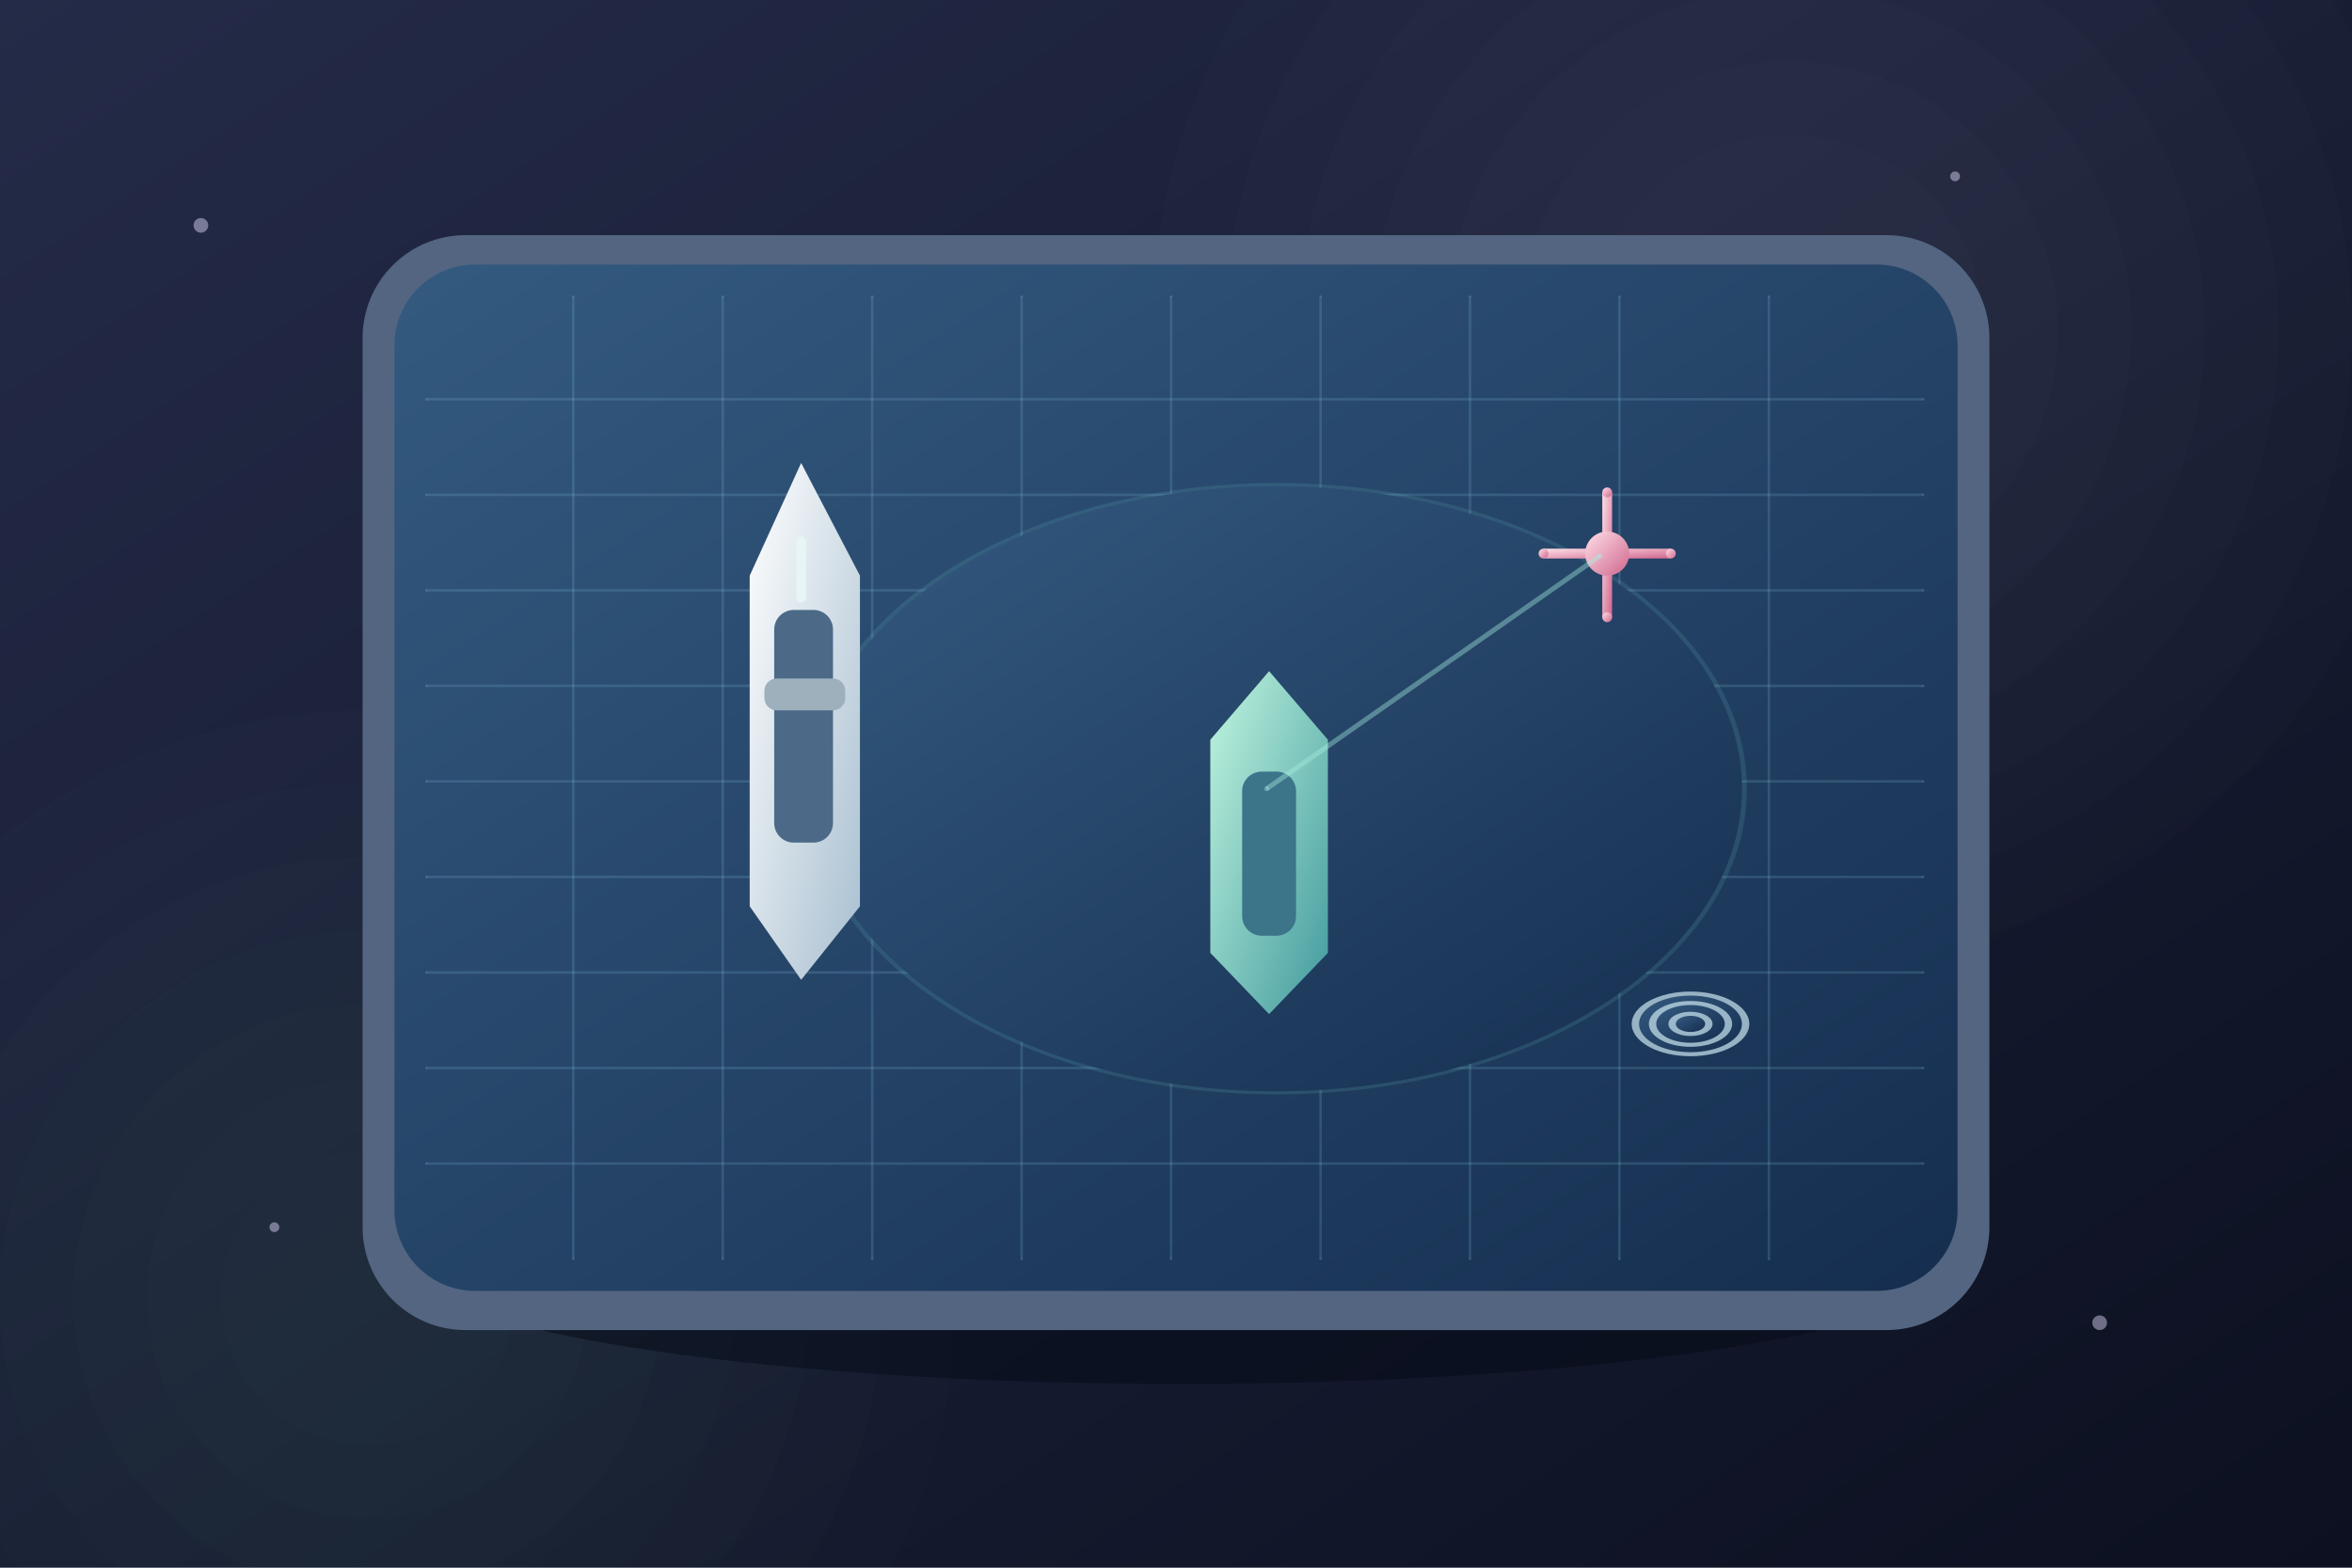
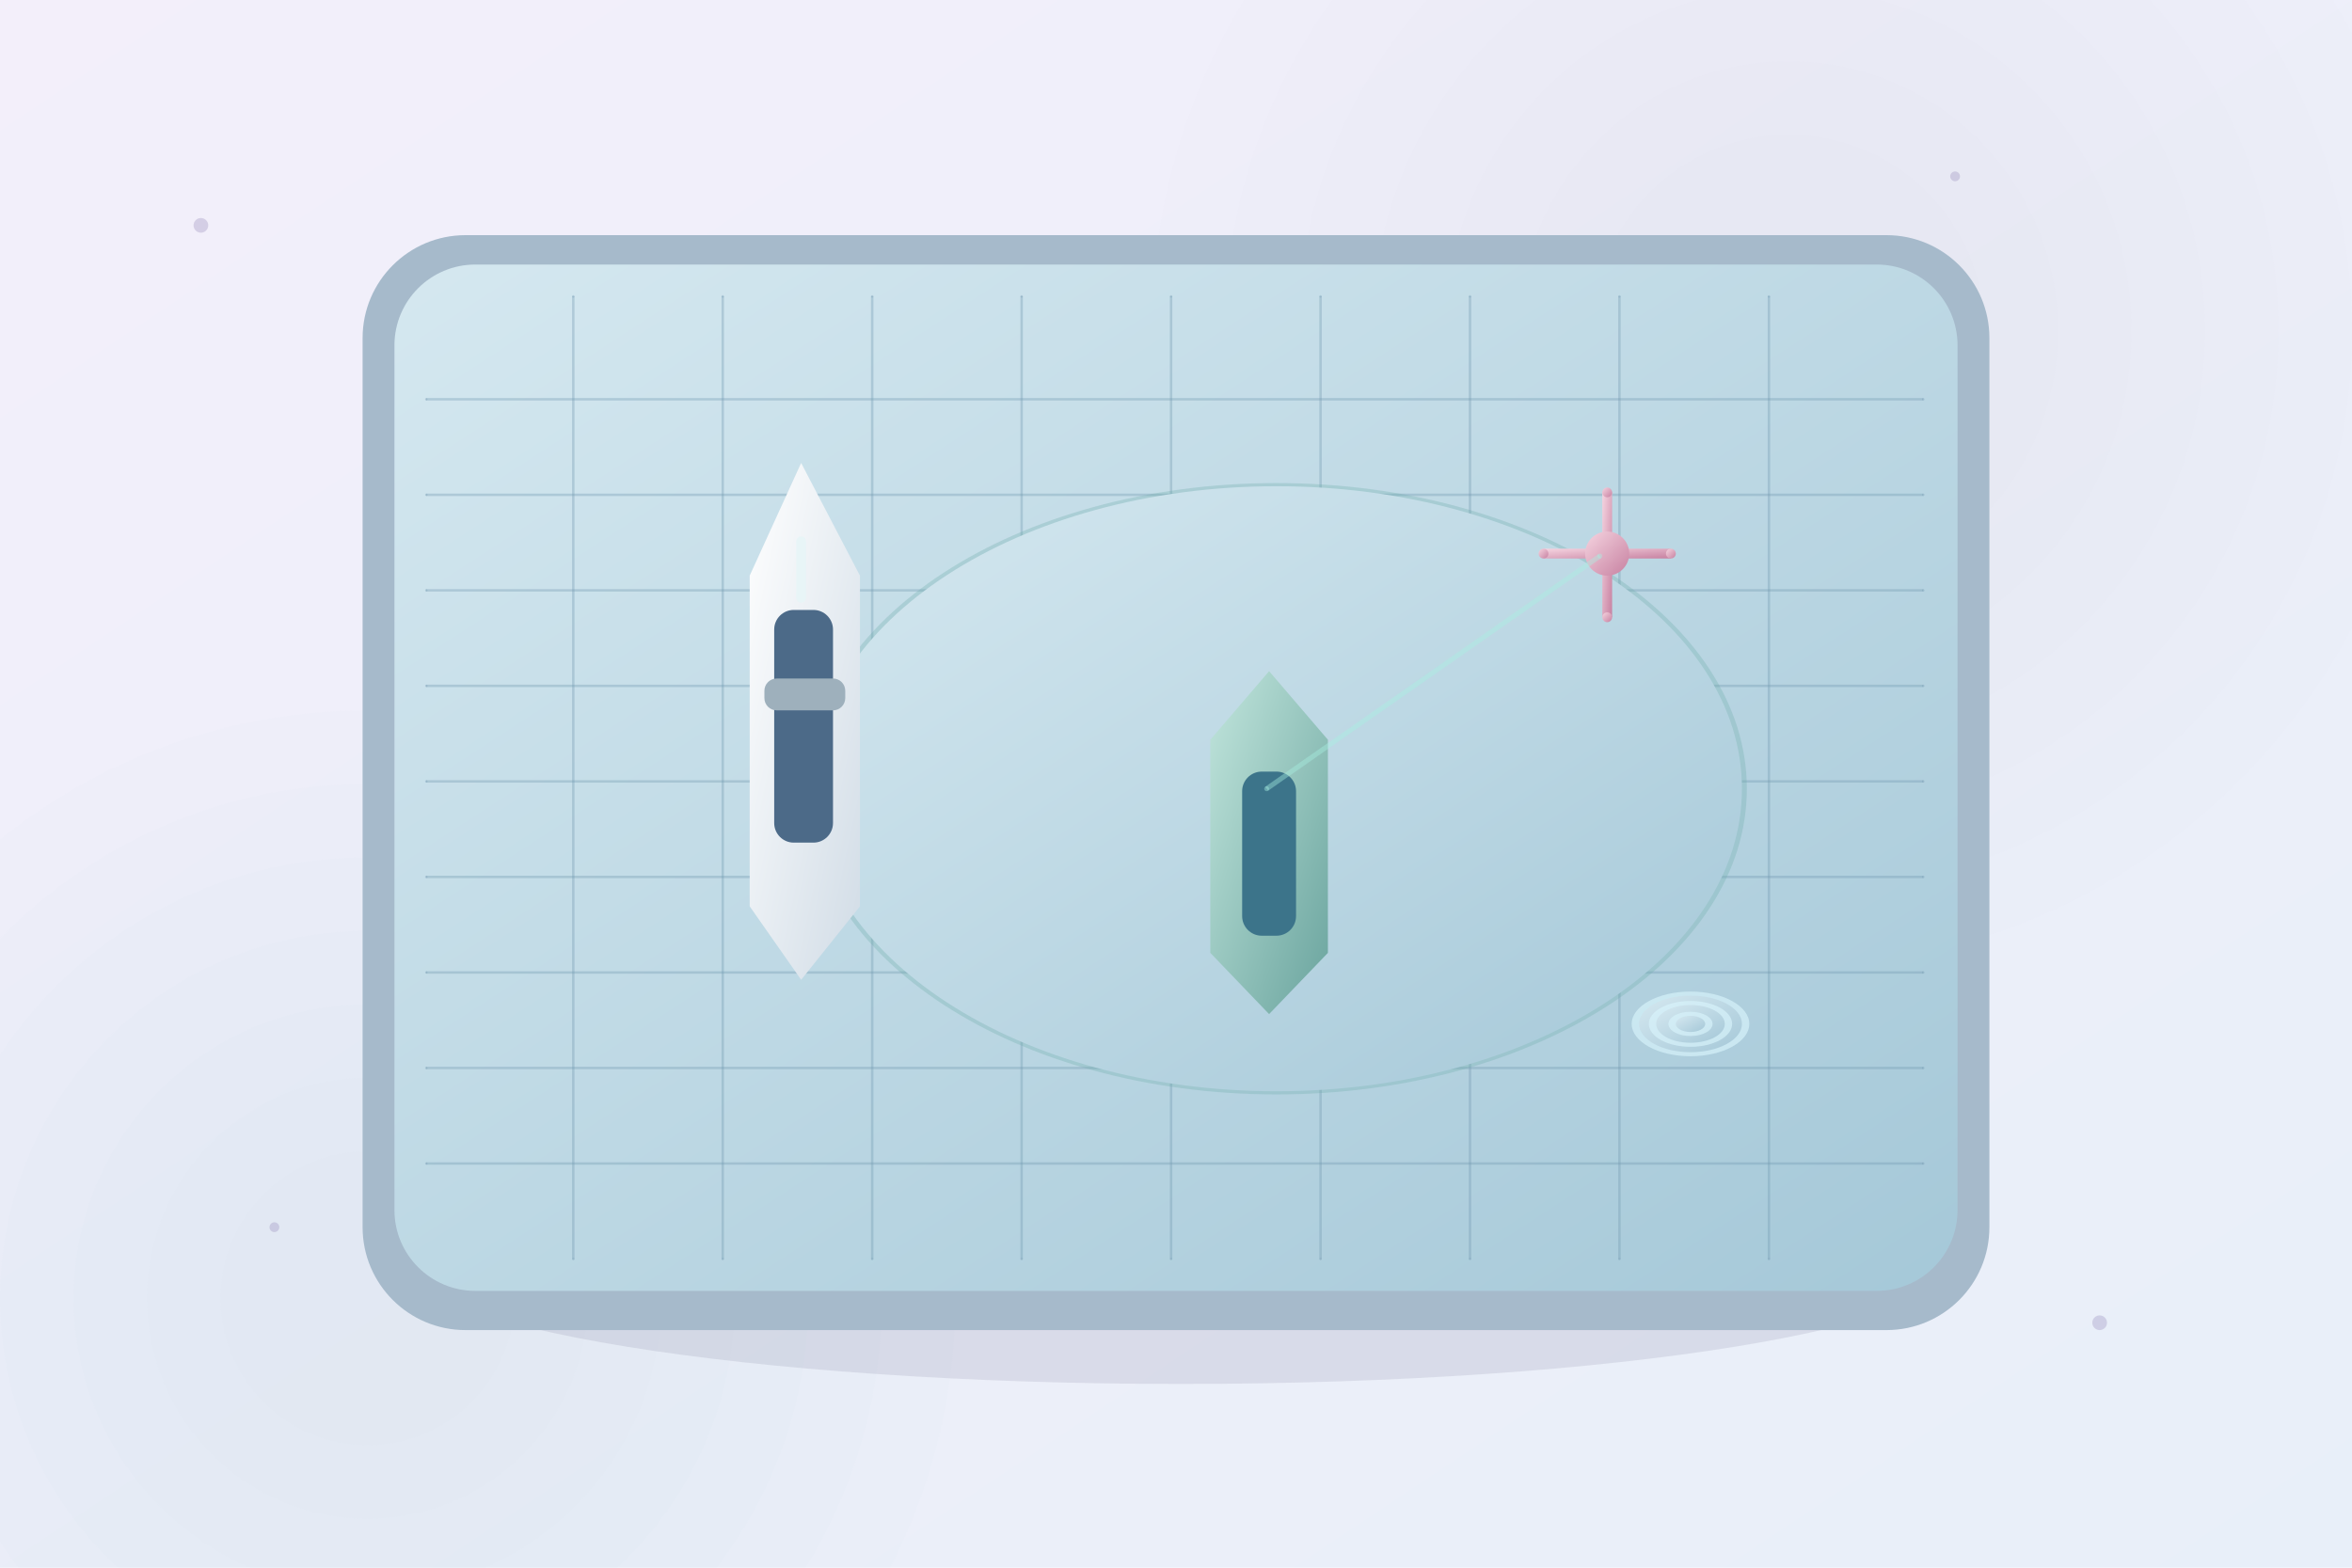
<svg xmlns="http://www.w3.org/2000/svg" width="960" height="640" viewBox="0 0 960 640" role="img" aria-labelledby="title">
  <defs>
    <linearGradient id="background" x2="1" y2="1">
-       <stop offset="0" stop-color="#242b48" />
-       <stop offset="1" stop-color="#0c1020" />
+       <stop offset="0" stop-color="#f3effa" />
+       <stop offset="1" stop-color="#e8eff9" />
    </linearGradient>
    <linearGradient id="rose" x2="1" y2="1">
-       <stop offset="0" stop-color="#ffe0e8" />
-       <stop offset="1" stop-color="#cf668d" />
+       <stop offset="0" stop-color="#f5d4e0" />
+       <stop offset="1" stop-color="#c781a1" />
    </linearGradient>
    <linearGradient id="teal" x2="1" y2="1">
-       <stop offset="0" stop-color="#c0f5df" />
-       <stop offset="1" stop-color="#429a9e" />
+       <stop offset="0" stop-color="#c1e5dc" />
+       <stop offset="1" stop-color="#6aa49e" />
    </linearGradient>
    <linearGradient id="lilac" x2="1" y2="1">
-       <stop offset="0" stop-color="#ded4ff" />
-       <stop offset="1" stop-color="#7b68ba" />
+       <stop offset="0" stop-color="#dcd3ee" />
+       <stop offset="1" stop-color="#9683c4" />
    </linearGradient>
    <linearGradient id="pearl" x2="1" y2="1">
      <stop offset="0" stop-color="#ffffff" />
-       <stop offset="1" stop-color="#a8bfd0" />
+       <stop offset="1" stop-color="#d1dce6" />
    </linearGradient>
    <linearGradient id="wood" x2="1" y2="1">
-       <stop offset="0" stop-color="#c59c76" />
-       <stop offset="1" stop-color="#5c3942" />
+       <stop offset="0" stop-color="#dfd0c6" />
+       <stop offset="1" stop-color="#ad929d" />
    </linearGradient>
    <linearGradient id="felt" x2="1" y2="1">
-       <stop offset="0" stop-color="#357d81" />
-       <stop offset="1" stop-color="#153e50" />
+       <stop offset="0" stop-color="#6b9d97" />
+       <stop offset="1" stop-color="#3b6e71" />
    </linearGradient>
    <linearGradient id="ocean" x2="1" y2="1">
-       <stop offset="0" stop-color="#345a80" />
-       <stop offset="1" stop-color="#152e4f" />
+       <stop offset="0" stop-color="#d5e8f0" />
+       <stop offset="1" stop-color="#a5c8d8" />
    </linearGradient>
  </defs>
  <rect x="0" y="0" width="960" height="640" rx="0" fill="url(#background)" />
-   <ellipse cx="730" cy="135" rx="260" ry="260" fill="#9f89d6" opacity="0.012" />
-   <ellipse cx="730" cy="135" rx="230" ry="230" fill="#9f89d6" opacity="0.012" />
-   <ellipse cx="730" cy="135" rx="200" ry="200" fill="#9f89d6" opacity="0.012" />
-   <ellipse cx="730" cy="135" rx="170" ry="170" fill="#9f89d6" opacity="0.012" />
-   <ellipse cx="730" cy="135" rx="140" ry="140" fill="#9f89d6" opacity="0.012" />
-   <ellipse cx="730" cy="135" rx="110" ry="110" fill="#9f89d6" opacity="0.012" />
-   <ellipse cx="730" cy="135" rx="80" ry="80" fill="#9f89d6" opacity="0.012" />
-   <ellipse cx="150" cy="530" rx="240" ry="240" fill="#5cc9c1" opacity="0.014" />
-   <ellipse cx="150" cy="530" rx="210" ry="210" fill="#5cc9c1" opacity="0.014" />
-   <ellipse cx="150" cy="530" rx="180" ry="180" fill="#5cc9c1" opacity="0.014" />
-   <ellipse cx="150" cy="530" rx="150" ry="150" fill="#5cc9c1" opacity="0.014" />
-   <ellipse cx="150" cy="530" rx="120" ry="120" fill="#5cc9c1" opacity="0.014" />
-   <ellipse cx="150" cy="530" rx="90" ry="90" fill="#5cc9c1" opacity="0.014" />
-   <ellipse cx="150" cy="530" rx="60" ry="60" fill="#5cc9c1" opacity="0.014" />
-   <ellipse cx="82" cy="92" rx="3" ry="3" fill="#e5dcff" opacity="0.45" />
-   <ellipse cx="857" cy="540" rx="3" ry="3" fill="#e5dcff" opacity="0.45" />
-   <ellipse cx="798" cy="72" rx="2" ry="2" fill="#e5dcff" opacity="0.45" />
-   <ellipse cx="112" cy="501" rx="2" ry="2" fill="#e5dcff" opacity="0.45" />
-   <ellipse cx="482" cy="513" rx="320" ry="52" fill="#060b18" opacity="0.55" />
-   <rect x="148" y="96" width="664" height="447" rx="42" fill="#536581" />
+   <ellipse cx="730" cy="135" rx="260" ry="260" fill="#bba7d8" opacity="0.016" />
+   <ellipse cx="730" cy="135" rx="230" ry="230" fill="#bba7d8" opacity="0.016" />
+   <ellipse cx="730" cy="135" rx="200" ry="200" fill="#bba7d8" opacity="0.016" />
+   <ellipse cx="730" cy="135" rx="170" ry="170" fill="#bba7d8" opacity="0.016" />
+   <ellipse cx="730" cy="135" rx="140" ry="140" fill="#bba7d8" opacity="0.016" />
+   <ellipse cx="730" cy="135" rx="110" ry="110" fill="#bba7d8" opacity="0.016" />
+   <ellipse cx="730" cy="135" rx="80" ry="80" fill="#bba7d8" opacity="0.016" />
+   <ellipse cx="150" cy="530" rx="240" ry="240" fill="#b2d8d5" opacity="0.022" />
+   <ellipse cx="150" cy="530" rx="210" ry="210" fill="#b2d8d5" opacity="0.022" />
+   <ellipse cx="150" cy="530" rx="180" ry="180" fill="#b2d8d5" opacity="0.022" />
+   <ellipse cx="150" cy="530" rx="150" ry="150" fill="#b2d8d5" opacity="0.022" />
+   <ellipse cx="150" cy="530" rx="120" ry="120" fill="#b2d8d5" opacity="0.022" />
+   <ellipse cx="150" cy="530" rx="90" ry="90" fill="#b2d8d5" opacity="0.022" />
+   <ellipse cx="150" cy="530" rx="60" ry="60" fill="#b2d8d5" opacity="0.022" />
+   <ellipse cx="82" cy="92" rx="3" ry="3" fill="#8e81b4" opacity="0.3" />
+   <ellipse cx="857" cy="540" rx="3" ry="3" fill="#8e81b4" opacity="0.3" />
+   <ellipse cx="798" cy="72" rx="2" ry="2" fill="#8e81b4" opacity="0.3" />
+   <ellipse cx="112" cy="501" rx="2" ry="2" fill="#8e81b4" opacity="0.3" />
+   <ellipse cx="482" cy="513" rx="320" ry="52" fill="#626080" opacity="0.14" />
+   <rect x="148" y="96" width="664" height="447" rx="42" fill="#a6bacb" />
  <rect x="161" y="108" width="638" height="419" rx="33" fill="url(#ocean)" />
-   <polygon points="233.5,121 233.5,514 234.5,514 234.5,121" fill="#82c0da" opacity="0.2" />
-   <ellipse cx="234" cy="121" rx="0.5" ry="0.5" fill="#82c0da" opacity="0.2" />
-   <ellipse cx="234" cy="514" rx="0.5" ry="0.5" fill="#82c0da" opacity="0.2" />
-   <polygon points="174,163.5 785,163.5 785,162.5 174,162.5" fill="#82c0da" opacity="0.2" />
-   <ellipse cx="174" cy="163" rx="0.5" ry="0.5" fill="#82c0da" opacity="0.2" />
-   <ellipse cx="785" cy="163" rx="0.5" ry="0.5" fill="#82c0da" opacity="0.2" />
-   <polygon points="294.5,121 294.5,514 295.5,514 295.5,121" fill="#82c0da" opacity="0.2" />
-   <ellipse cx="295" cy="121" rx="0.5" ry="0.5" fill="#82c0da" opacity="0.2" />
-   <ellipse cx="295" cy="514" rx="0.5" ry="0.5" fill="#82c0da" opacity="0.2" />
-   <polygon points="174,202.5 785,202.5 785,201.5 174,201.5" fill="#82c0da" opacity="0.2" />
-   <ellipse cx="174" cy="202" rx="0.5" ry="0.5" fill="#82c0da" opacity="0.2" />
-   <ellipse cx="785" cy="202" rx="0.5" ry="0.5" fill="#82c0da" opacity="0.2" />
-   <polygon points="355.5,121 355.5,514 356.5,514 356.5,121" fill="#82c0da" opacity="0.2" />
-   <ellipse cx="356" cy="121" rx="0.5" ry="0.5" fill="#82c0da" opacity="0.2" />
-   <ellipse cx="356" cy="514" rx="0.5" ry="0.5" fill="#82c0da" opacity="0.2" />
-   <polygon points="174,241.5 785,241.5 785,240.5 174,240.5" fill="#82c0da" opacity="0.2" />
-   <ellipse cx="174" cy="241" rx="0.5" ry="0.5" fill="#82c0da" opacity="0.2" />
-   <ellipse cx="785" cy="241" rx="0.5" ry="0.5" fill="#82c0da" opacity="0.2" />
-   <polygon points="416.5,121 416.5,514 417.5,514 417.5,121" fill="#82c0da" opacity="0.2" />
-   <ellipse cx="417" cy="121" rx="0.5" ry="0.5" fill="#82c0da" opacity="0.2" />
-   <ellipse cx="417" cy="514" rx="0.5" ry="0.5" fill="#82c0da" opacity="0.2" />
-   <polygon points="174,280.5 785,280.5 785,279.5 174,279.5" fill="#82c0da" opacity="0.2" />
-   <ellipse cx="174" cy="280" rx="0.5" ry="0.5" fill="#82c0da" opacity="0.2" />
-   <ellipse cx="785" cy="280" rx="0.5" ry="0.5" fill="#82c0da" opacity="0.2" />
-   <polygon points="477.5,121 477.5,514 478.5,514 478.5,121" fill="#82c0da" opacity="0.2" />
-   <ellipse cx="478" cy="121" rx="0.5" ry="0.5" fill="#82c0da" opacity="0.2" />
-   <ellipse cx="478" cy="514" rx="0.5" ry="0.5" fill="#82c0da" opacity="0.2" />
-   <polygon points="174,319.5 785,319.5 785,318.5 174,318.5" fill="#82c0da" opacity="0.2" />
-   <ellipse cx="174" cy="319" rx="0.5" ry="0.5" fill="#82c0da" opacity="0.2" />
-   <ellipse cx="785" cy="319" rx="0.5" ry="0.5" fill="#82c0da" opacity="0.2" />
-   <polygon points="538.5,121 538.5,514 539.5,514 539.5,121" fill="#82c0da" opacity="0.2" />
-   <ellipse cx="539" cy="121" rx="0.5" ry="0.5" fill="#82c0da" opacity="0.2" />
-   <ellipse cx="539" cy="514" rx="0.5" ry="0.5" fill="#82c0da" opacity="0.2" />
-   <polygon points="174,358.5 785,358.5 785,357.5 174,357.5" fill="#82c0da" opacity="0.2" />
-   <ellipse cx="174" cy="358" rx="0.5" ry="0.5" fill="#82c0da" opacity="0.2" />
-   <ellipse cx="785" cy="358" rx="0.5" ry="0.5" fill="#82c0da" opacity="0.2" />
-   <polygon points="599.5,121 599.5,514 600.5,514 600.5,121" fill="#82c0da" opacity="0.2" />
-   <ellipse cx="600" cy="121" rx="0.5" ry="0.5" fill="#82c0da" opacity="0.2" />
-   <ellipse cx="600" cy="514" rx="0.5" ry="0.5" fill="#82c0da" opacity="0.2" />
-   <polygon points="174,397.5 785,397.5 785,396.5 174,396.5" fill="#82c0da" opacity="0.2" />
-   <ellipse cx="174" cy="397" rx="0.5" ry="0.5" fill="#82c0da" opacity="0.2" />
-   <ellipse cx="785" cy="397" rx="0.5" ry="0.5" fill="#82c0da" opacity="0.2" />
-   <polygon points="660.5,121 660.5,514 661.5,514 661.5,121" fill="#82c0da" opacity="0.2" />
-   <ellipse cx="661" cy="121" rx="0.5" ry="0.5" fill="#82c0da" opacity="0.2" />
-   <ellipse cx="661" cy="514" rx="0.5" ry="0.5" fill="#82c0da" opacity="0.2" />
-   <polygon points="174,436.5 785,436.5 785,435.5 174,435.5" fill="#82c0da" opacity="0.2" />
-   <ellipse cx="174" cy="436" rx="0.5" ry="0.5" fill="#82c0da" opacity="0.2" />
-   <ellipse cx="785" cy="436" rx="0.5" ry="0.5" fill="#82c0da" opacity="0.2" />
-   <polygon points="721.5,121 721.5,514 722.5,514 722.5,121" fill="#82c0da" opacity="0.2" />
-   <ellipse cx="722" cy="121" rx="0.5" ry="0.5" fill="#82c0da" opacity="0.2" />
-   <ellipse cx="722" cy="514" rx="0.5" ry="0.5" fill="#82c0da" opacity="0.2" />
-   <polygon points="174,475.5 785,475.5 785,474.5 174,474.5" fill="#82c0da" opacity="0.2" />
-   <ellipse cx="174" cy="475" rx="0.5" ry="0.5" fill="#82c0da" opacity="0.2" />
-   <ellipse cx="785" cy="475" rx="0.5" ry="0.5" fill="#82c0da" opacity="0.2" />
-   <ellipse cx="521" cy="322" rx="105" ry="68.25" fill="#73d5cc" opacity="0.14" />
+   <polygon points="233.5,121 233.5,514 234.5,514 234.5,121" fill="#7197af" opacity="0.35" />
+   <ellipse cx="234" cy="121" rx="0.5" ry="0.5" fill="#7197af" opacity="0.35" />
+   <ellipse cx="234" cy="514" rx="0.5" ry="0.5" fill="#7197af" opacity="0.35" />
+   <polygon points="174,163.5 785,163.5 785,162.5 174,162.5" fill="#7197af" opacity="0.35" />
+   <ellipse cx="174" cy="163" rx="0.5" ry="0.5" fill="#7197af" opacity="0.35" />
+   <ellipse cx="785" cy="163" rx="0.5" ry="0.5" fill="#7197af" opacity="0.35" />
+   <polygon points="294.5,121 294.5,514 295.5,514 295.5,121" fill="#7197af" opacity="0.35" />
+   <ellipse cx="295" cy="121" rx="0.5" ry="0.5" fill="#7197af" opacity="0.35" />
+   <ellipse cx="295" cy="514" rx="0.5" ry="0.5" fill="#7197af" opacity="0.35" />
+   <polygon points="174,202.5 785,202.5 785,201.5 174,201.5" fill="#7197af" opacity="0.35" />
+   <ellipse cx="174" cy="202" rx="0.5" ry="0.5" fill="#7197af" opacity="0.35" />
+   <ellipse cx="785" cy="202" rx="0.5" ry="0.5" fill="#7197af" opacity="0.35" />
+   <polygon points="355.5,121 355.5,514 356.5,514 356.5,121" fill="#7197af" opacity="0.35" />
+   <ellipse cx="356" cy="121" rx="0.5" ry="0.5" fill="#7197af" opacity="0.35" />
+   <ellipse cx="356" cy="514" rx="0.5" ry="0.5" fill="#7197af" opacity="0.35" />
+   <polygon points="174,241.5 785,241.5 785,240.5 174,240.5" fill="#7197af" opacity="0.35" />
+   <ellipse cx="174" cy="241" rx="0.5" ry="0.5" fill="#7197af" opacity="0.35" />
+   <ellipse cx="785" cy="241" rx="0.5" ry="0.5" fill="#7197af" opacity="0.35" />
+   <polygon points="416.5,121 416.5,514 417.5,514 417.5,121" fill="#7197af" opacity="0.35" />
+   <ellipse cx="417" cy="121" rx="0.5" ry="0.5" fill="#7197af" opacity="0.35" />
+   <ellipse cx="417" cy="514" rx="0.5" ry="0.5" fill="#7197af" opacity="0.35" />
+   <polygon points="174,280.5 785,280.5 785,279.5 174,279.5" fill="#7197af" opacity="0.35" />
+   <ellipse cx="174" cy="280" rx="0.5" ry="0.5" fill="#7197af" opacity="0.35" />
+   <ellipse cx="785" cy="280" rx="0.5" ry="0.5" fill="#7197af" opacity="0.35" />
+   <polygon points="477.5,121 477.5,514 478.5,514 478.5,121" fill="#7197af" opacity="0.35" />
+   <ellipse cx="478" cy="121" rx="0.5" ry="0.5" fill="#7197af" opacity="0.35" />
+   <ellipse cx="478" cy="514" rx="0.5" ry="0.5" fill="#7197af" opacity="0.35" />
+   <polygon points="174,319.5 785,319.5 785,318.5 174,318.5" fill="#7197af" opacity="0.35" />
+   <ellipse cx="174" cy="319" rx="0.5" ry="0.5" fill="#7197af" opacity="0.35" />
+   <ellipse cx="785" cy="319" rx="0.5" ry="0.5" fill="#7197af" opacity="0.35" />
+   <polygon points="538.5,121 538.5,514 539.5,514 539.5,121" fill="#7197af" opacity="0.35" />
+   <ellipse cx="539" cy="121" rx="0.5" ry="0.5" fill="#7197af" opacity="0.35" />
+   <ellipse cx="539" cy="514" rx="0.5" ry="0.5" fill="#7197af" opacity="0.35" />
+   <polygon points="174,358.5 785,358.5 785,357.5 174,357.5" fill="#7197af" opacity="0.35" />
+   <ellipse cx="174" cy="358" rx="0.5" ry="0.5" fill="#7197af" opacity="0.35" />
+   <ellipse cx="785" cy="358" rx="0.5" ry="0.5" fill="#7197af" opacity="0.35" />
+   <polygon points="599.5,121 599.5,514 600.5,514 600.5,121" fill="#7197af" opacity="0.35" />
+   <ellipse cx="600" cy="121" rx="0.5" ry="0.5" fill="#7197af" opacity="0.35" />
+   <ellipse cx="600" cy="514" rx="0.5" ry="0.5" fill="#7197af" opacity="0.35" />
+   <polygon points="174,397.5 785,397.5 785,396.5 174,396.5" fill="#7197af" opacity="0.35" />
+   <ellipse cx="174" cy="397" rx="0.5" ry="0.5" fill="#7197af" opacity="0.35" />
+   <ellipse cx="785" cy="397" rx="0.5" ry="0.5" fill="#7197af" opacity="0.35" />
+   <polygon points="660.5,121 660.5,514 661.5,514 661.5,121" fill="#7197af" opacity="0.35" />
+   <ellipse cx="661" cy="121" rx="0.5" ry="0.5" fill="#7197af" opacity="0.35" />
+   <ellipse cx="661" cy="514" rx="0.5" ry="0.5" fill="#7197af" opacity="0.35" />
+   <polygon points="174,436.5 785,436.5 785,435.5 174,435.5" fill="#7197af" opacity="0.35" />
+   <ellipse cx="174" cy="436" rx="0.5" ry="0.5" fill="#7197af" opacity="0.35" />
+   <ellipse cx="785" cy="436" rx="0.5" ry="0.5" fill="#7197af" opacity="0.35" />
+   <polygon points="721.5,121 721.5,514 722.5,514 722.5,121" fill="#7197af" opacity="0.35" />
+   <ellipse cx="722" cy="121" rx="0.5" ry="0.5" fill="#7197af" opacity="0.35" />
+   <ellipse cx="722" cy="514" rx="0.5" ry="0.5" fill="#7197af" opacity="0.35" />
+   <polygon points="174,475.5 785,475.5 785,474.5 174,474.5" fill="#7197af" opacity="0.35" />
+   <ellipse cx="174" cy="475" rx="0.5" ry="0.5" fill="#7197af" opacity="0.35" />
+   <ellipse cx="785" cy="475" rx="0.5" ry="0.5" fill="#7197af" opacity="0.35" />
+   <ellipse cx="521" cy="322" rx="105" ry="68.25" fill="#6daba8" opacity="0.3" />
  <ellipse cx="521" cy="322" rx="103" ry="66.95" fill="url(#ocean)" />
-   <ellipse cx="521" cy="322" rx="148" ry="96.2" fill="#73d5cc" opacity="0.14" />
+   <ellipse cx="521" cy="322" rx="148" ry="96.2" fill="#6daba8" opacity="0.3" />
  <ellipse cx="521" cy="322" rx="146" ry="94.9" fill="url(#ocean)" />
-   <ellipse cx="521" cy="322" rx="192" ry="124.8" fill="#73d5cc" opacity="0.14" />
+   <ellipse cx="521" cy="322" rx="192" ry="124.8" fill="#6daba8" opacity="0.3" />
  <ellipse cx="521" cy="322" rx="190" ry="123.5" fill="url(#ocean)" />
  <polygon points="327,400 306,370 306,235 327,189 351,235 351,370" fill="url(#pearl)" />
  <rect x="316" y="249" width="24" height="95" rx="8" fill="#4c6a88" />
  <rect x="312" y="277" width="33" height="13" rx="5" fill="#9eb0bc" />
  <polygon points="325,221 325,244 329,244 329,221" fill="#e8f5f7" />
  <ellipse cx="327" cy="221" rx="2" ry="2" fill="#e8f5f7" />
  <ellipse cx="327" cy="244" rx="2" ry="2" fill="#e8f5f7" />
  <polygon points="518,414 494,389 494,302 518,274 542,302 542,389" fill="url(#teal)" />
  <rect x="507" y="315" width="22" height="67" rx="8" fill="#3c748a" />
  <polygon points="654,201 654,252 658,252 658,201" fill="url(#rose)" />
  <ellipse cx="656" cy="201" rx="2" ry="2" fill="url(#rose)" />
  <ellipse cx="656" cy="252" rx="2" ry="2" fill="url(#rose)" />
  <polygon points="630,228 682,228 682,224 630,224" fill="url(#rose)" />
  <ellipse cx="630" cy="226" rx="2" ry="2" fill="url(#rose)" />
  <ellipse cx="682" cy="226" rx="2" ry="2" fill="url(#rose)" />
  <ellipse cx="656" cy="226" rx="9" ry="9" fill="url(#rose)" />
  <ellipse cx="690" cy="418" rx="24" ry="13.2" fill="#d9f5fc" opacity="0.65" />
  <ellipse cx="690" cy="418" rx="21" ry="11.55" fill="url(#ocean)" />
  <ellipse cx="690" cy="418" rx="17" ry="9.35" fill="#d9f5fc" opacity="0.65" />
  <ellipse cx="690" cy="418" rx="14" ry="7.7" fill="url(#ocean)" />
  <ellipse cx="690" cy="418" rx="9" ry="4.95" fill="#d9f5fc" opacity="0.65" />
  <ellipse cx="690" cy="418" rx="6" ry="3.3" fill="url(#ocean)" />
  <polygon points="517.573,322.82 653.573,227.82 652.427,226.18 516.427,321.18" fill="#a7efe1" opacity="0.4" />
  <ellipse cx="517" cy="322" rx="1" ry="1" fill="#a7efe1" opacity="0.4" />
  <ellipse cx="653" cy="227" rx="1" ry="1" fill="#a7efe1" opacity="0.4" />
</svg>
